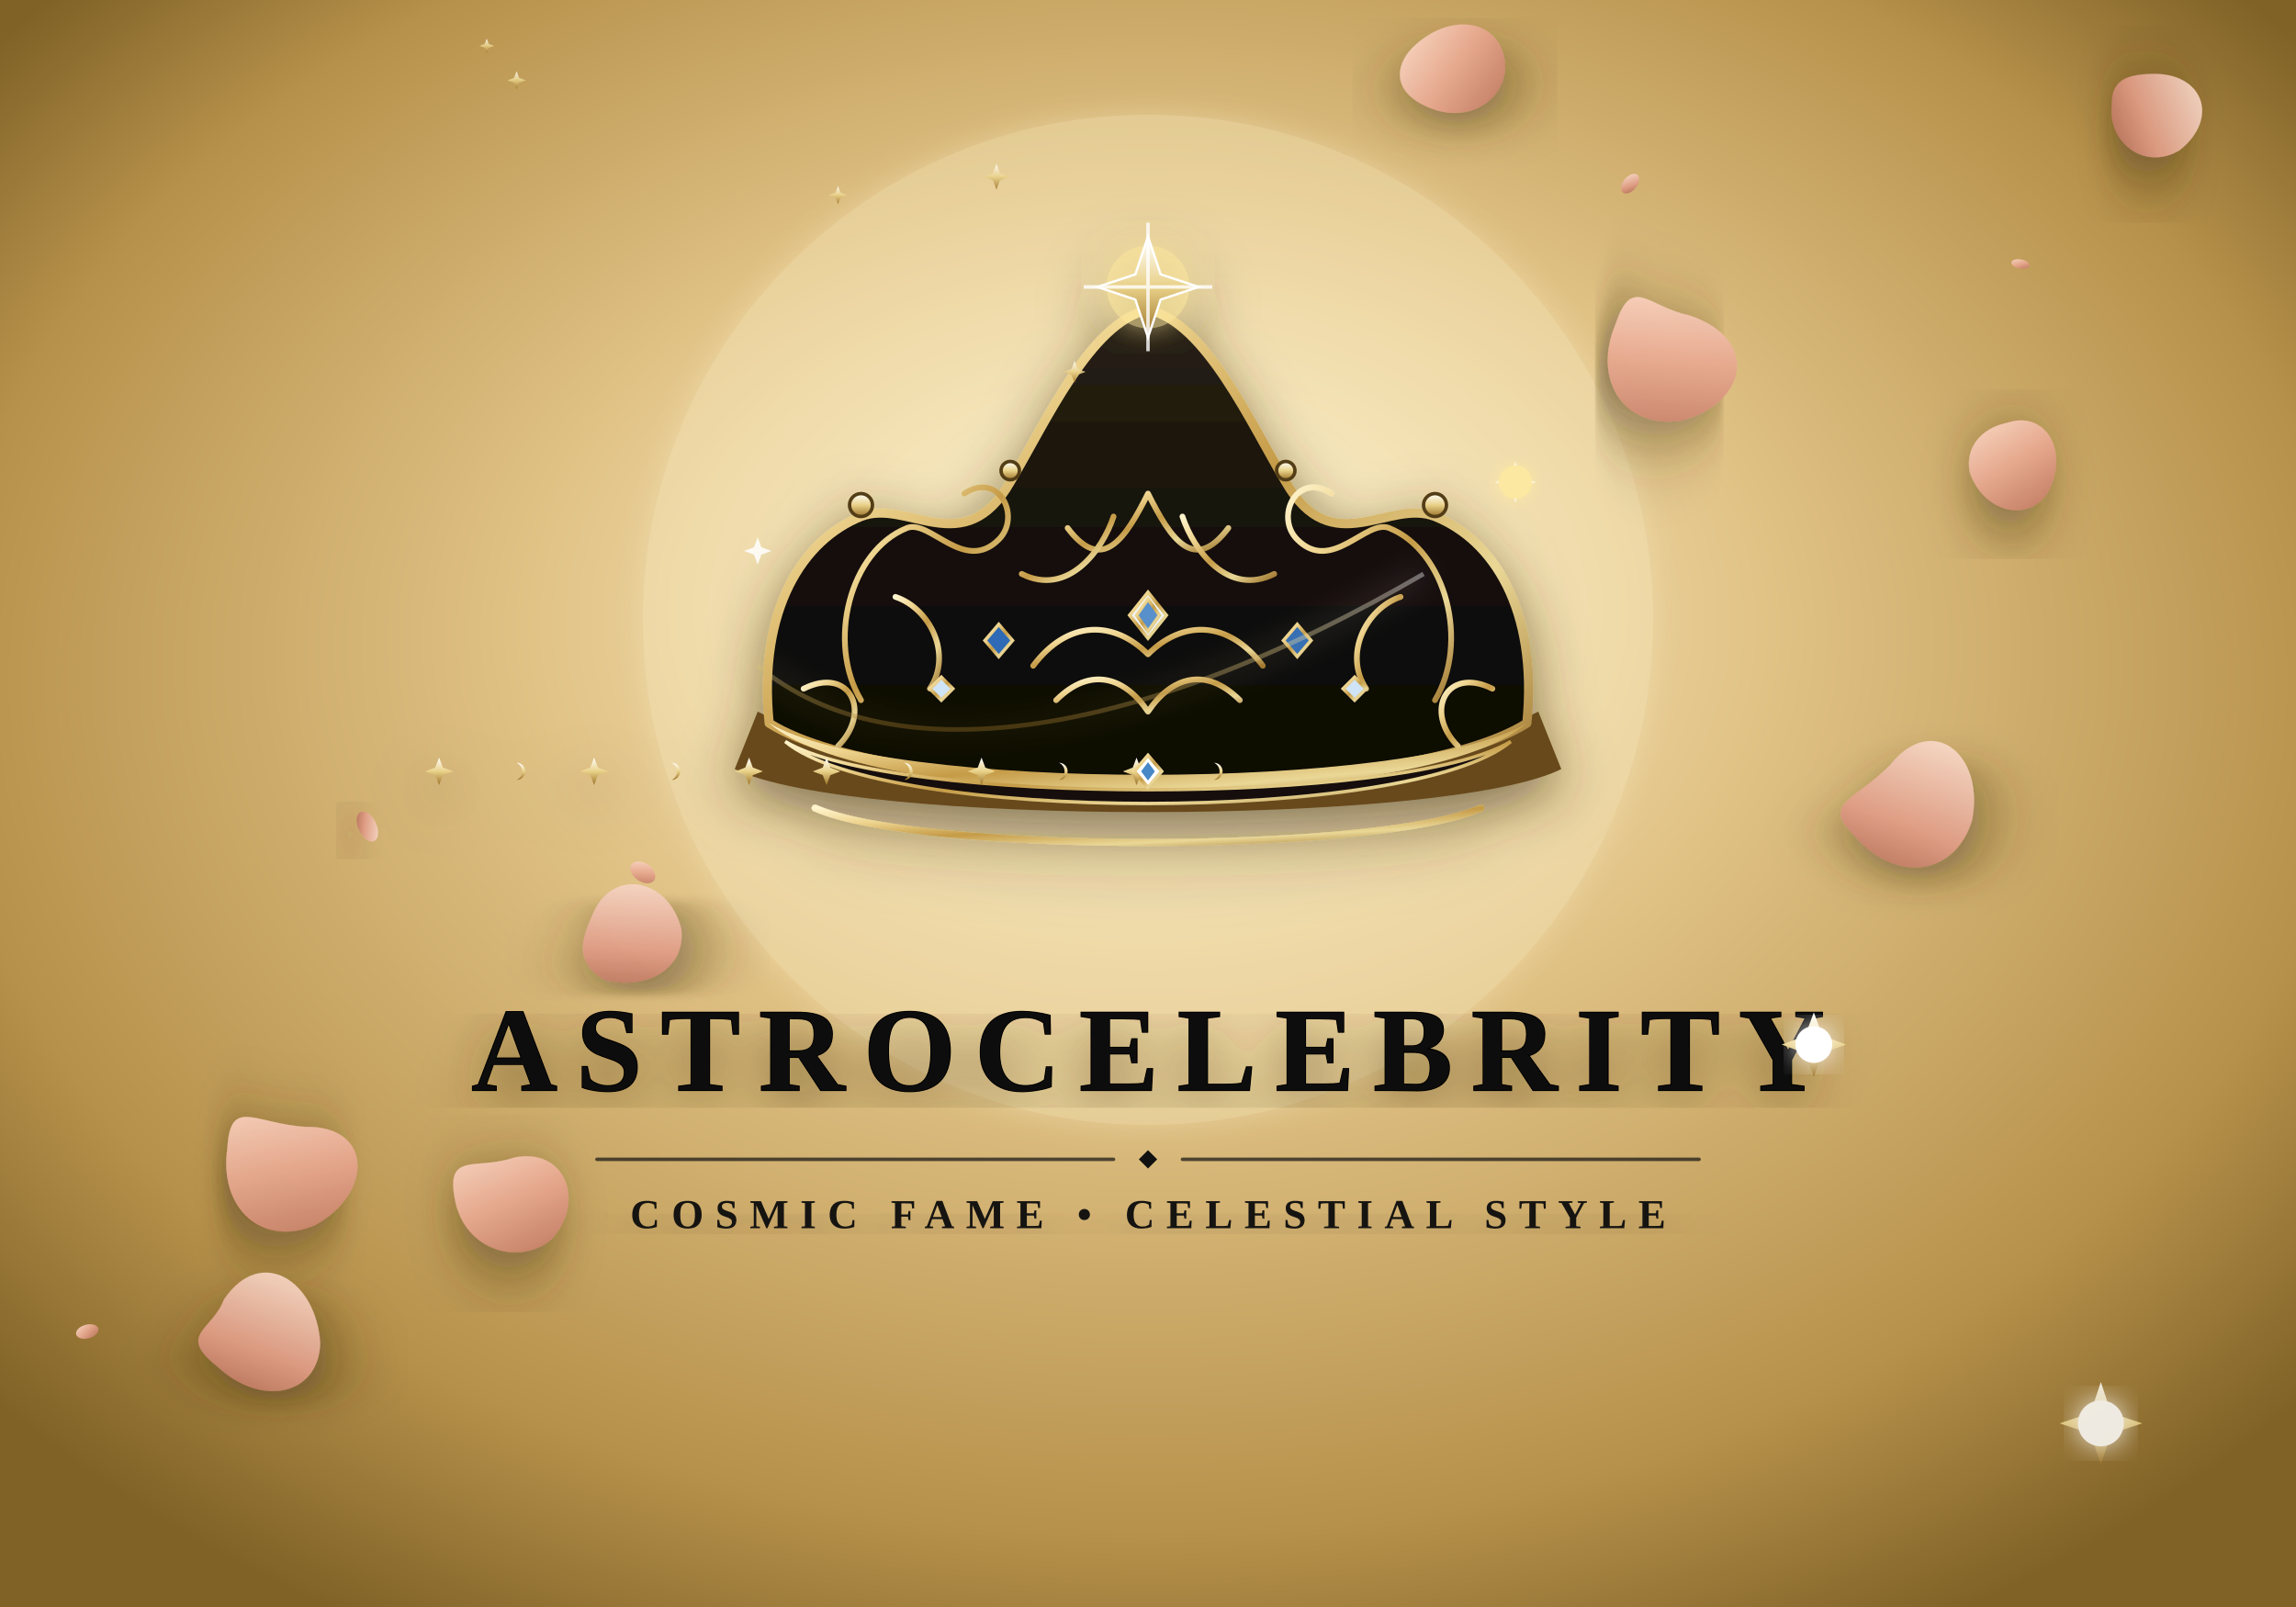
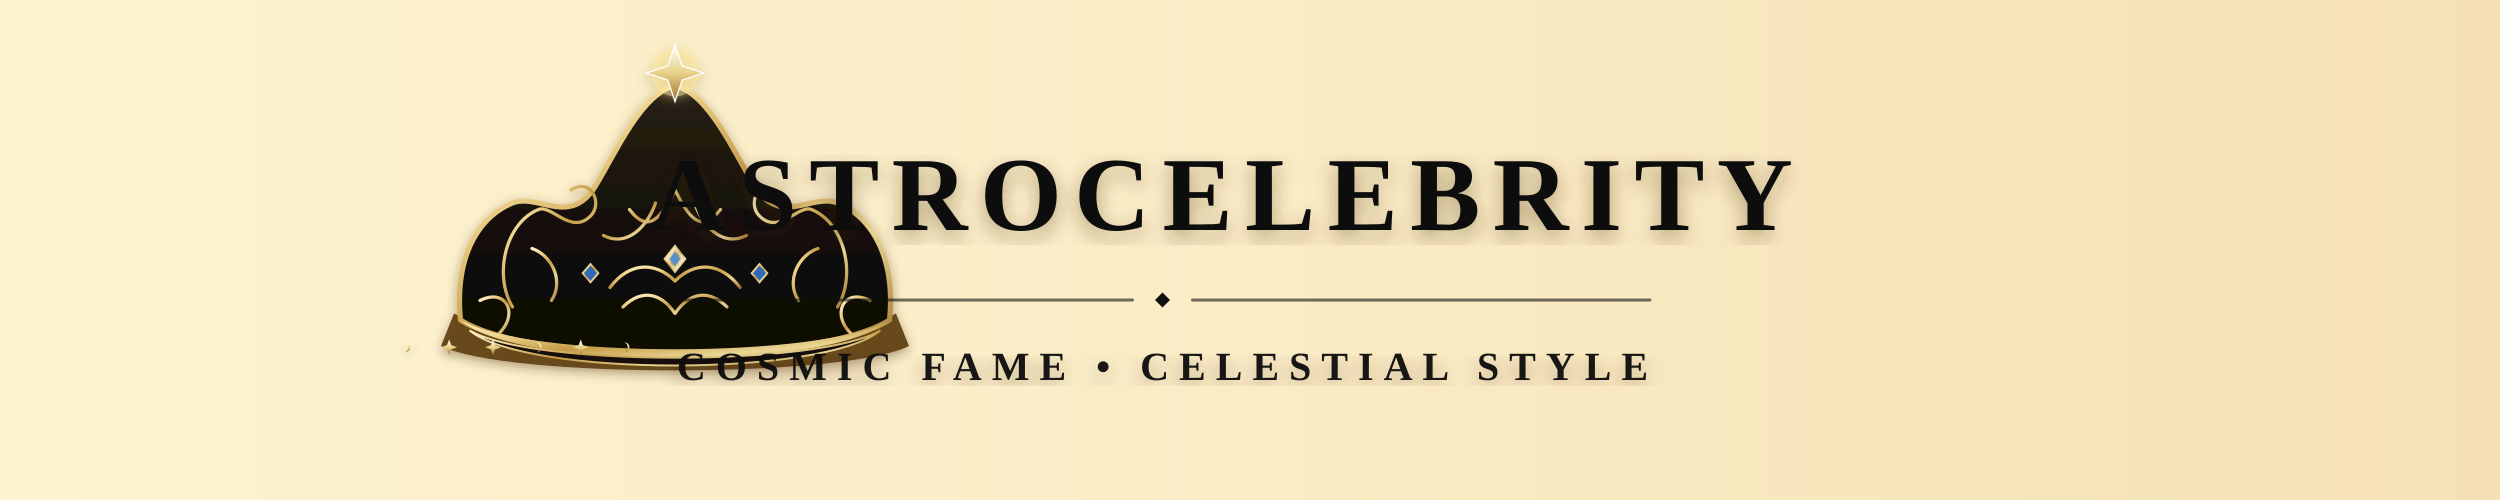
- <svg xmlns="http://www.w3.org/2000/svg" viewBox="0 0 1000 700" width="100%" height="100%">
+ <svg xmlns="http://www.w3.org/2000/svg" viewBox="0 0 1000 200" width="100%" height="100%">
  <defs>
-     <radialGradient id="bgGrad" cx="50%" cy="45%" r="65%" fx="50%" fy="35%">
+     <linearGradient id="headerBg" x1="0%" y1="0%" x2="100%" y2="0%">
      <stop offset="0%" stop-color="#fdf3d0" />
-       <stop offset="40%" stop-color="#e2c488" />
-       <stop offset="80%" stop-color="#b6914b" />
-       <stop offset="100%" stop-color="#806227" />
-     </radialGradient>
+       <stop offset="50%" stop-color="#faecc5" />
+       <stop offset="100%" stop-color="#f5e1b4" />
+     </linearGradient>
    <linearGradient id="goldLinear" x1="0%" y1="0%" x2="100%" y2="100%">
      <stop offset="0%" stop-color="#FFF4CC" />
      <stop offset="25%" stop-color="#EED48F" />
      <stop offset="50%" stop-color="#C59B47" />
      <stop offset="75%" stop-color="#EAD796" />
      <stop offset="100%" stop-color="#9E742C" />
    </linearGradient>
    <linearGradient id="goldLight" x1="0%" y1="0%" x2="0%" y2="100%">
      <stop offset="0%" stop-color="#FFFFFF" />
      <stop offset="50%" stop-color="#E9D188" />
      <stop offset="100%" stop-color="#9C732A" />
    </linearGradient>
    <linearGradient id="darkCrown" x1="0%" y1="0%" x2="0%" y2="100%">
      <stop offset="0%" stop-color="#2A2215" />
      <stop offset="50%" stop-color="#14100A" />
      <stop offset="100%" stop-color="#0A0704" />
    </linearGradient>
    <filter id="shadow" x="-20%" y="-20%" width="140%" height="140%">
-       <feDropShadow dx="0" dy="8" stdDeviation="12" flood-color="#3d2a09" flood-opacity="0.6" />
+       <feDropShadow dx="0" dy="3" stdDeviation="4" flood-color="#3d2a09" flood-opacity="0.4" />
    </filter>
    <filter id="glow" x="-30%" y="-30%" width="160%" height="160%">
-       <feGaussianBlur stdDeviation="6" result="blur" />
+       <feGaussianBlur stdDeviation="4" result="blur" />
      <feComposite in="SourceGraphic" in2="blur" operator="over" />
    </filter>
    <g id="star">
      <path d="M0,-8 L2.2,-2.2 L8,0 L2.2,2.2 L0,8 L-2.2,2.2 L-8,0 L-2.2,-2.2 Z" fill="url(#goldLight)" />
    </g>
    <g id="crescent">
      <path d="M0,-5 A4,4 0 0,1 0,5 A5.5,5.5 0 0,0 0,-5" fill="url(#goldLight)" />
    </g>
  </defs>
-   <rect width="1000" height="700" fill="url(#bgGrad)" />
-   <circle cx="500" cy="270" r="220" fill="#fff5d1" opacity="0.3" filter="url(#glow)" />
-   <g transform="translate(0, 40)" filter="url(#shadow)">
+   <rect width="1000" height="200" fill="url(#headerBg)" />
+   <g transform="translate(10, -15) scale(0.52)" filter="url(#shadow)">
    <path d="M 320,295 C 370,320 630,320 680,295 L 670,270 C 620,295 380,295 330,270 Z" fill="#684a1a" />
    <path d="M 335,275               C 330,225 350,195 375,185              C 395,177 420,205 440,170              C 455,145 475,100 500,95              C 525,100 545,145 560,170              C 580,205 605,177 625,185              C 650,195 670,225 665,275              C 610,310 390,310 335,275 Z" fill="url(#darkCrown)" stroke="url(#goldLinear)" stroke-width="4" stroke-linejoin="round" />
    <g fill="none" stroke="url(#goldLinear)" stroke-width="2.5" stroke-linecap="round" stroke-linejoin="round">
      <path d="M 375,265 C 360,240 370,200 395,190 C 405,186 420,210 435,195 C 445,185 435,165 420,175" />
      <path d="M 390,220 C 405,225 415,245 405,260" />
      <path d="M 350,260 C 370,250 380,270 365,285" />
      <path d="M 625,265 C 640,240 630,200 605,190 C 595,186 580,210 565,195 C 555,185 565,165 580,175" />
      <path d="M 610,220 C 595,225 585,245 595,260" />
      <path d="M 650,260 C 630,250 620,270 635,285" />
      <path d="M 450,250 C 465,230 485,230 500,245 C 515,230 535,230 550,250" />
      <path d="M 460,265 C 475,250 490,255 500,270 C 510,255 525,250 540,265" />
      <path d="M 465,190 C 480,210 490,195 500,175 C 510,195 520,210 535,190" />
      <path d="M 445,210 C 465,220 480,200 485,185" />
      <path d="M 555,210 C 535,220 520,200 515,185" />
    </g>
    <g stroke="url(#goldLinear)" stroke-width="1.5">
      <polygon points="500,218 508,228 500,238 492,228" fill="#eef6fc" />
      <polygon points="500,221 505,228 500,235 495,228" fill="#5890cc" />
      <polygon points="435,232 441,239 435,246 429,239" fill="#2d6bb5" />
      <polygon points="565,232 571,239 565,246 559,239" fill="#2d6bb5" />
-       <polygon points="410,255 415,260 410,265 405,260" fill="#d0e4f7" />
-       <polygon points="590,255 595,260 590,265 585,260" fill="#d0e4f7" />
    </g>
    <path d="M 335,275 C 385,305 615,305 665,275 C 620,315 380,315 335,275 Z" fill="url(#goldLinear)" />
    <path d="M 342,283 C 388,311 612,311 658,283 C 615,319 385,319 342,283 Z" fill="#14100A" stroke="url(#goldLinear)" stroke-width="1.5" />
    <g transform="translate(0, 296) scale(0.75)">
      <use href="#star" x="480" y="0" />
      <use href="#crescent" x="525" y="0" />
      <use href="#star" x="570" y="0" />
      <use href="#crescent" x="615" y="0" />
-       <use href="#star" x="660" y="0" />
-       <use href="#crescent" x="705" y="0" />
      <use href="#star" x="435" y="0" />
      <use href="#crescent" x="390" y="0" />
-       <use href="#star" x="345" y="0" />
-       <use href="#crescent" x="300" y="0" />
-       <use href="#star" x="255" y="0" />
    </g>
-     <g transform="translate(500, 296)">
-       <polygon points="0,-7 6,0 0,7 -6,0" fill="#fff" stroke="url(#goldLinear)" stroke-width="1.5" />
-       <polygon points="0,-4 3,0 0,4 -3,0" fill="#4a88c7" />
-     </g>
-     <path d="M 355,312 C 400,332 600,332 645,312" fill="none" stroke="url(#goldLinear)" stroke-width="3" stroke-linecap="round" />
    <g transform="translate(500, 85)">
      <circle cx="0" cy="0" r="18" fill="#ffea9f" opacity="0.6" filter="url(#glow)" />
      <path d="M0,-22 L5.5,-5.5 L22,0 L5.5,5.5 L0,22 L-5.5,5.5 L-22,0 L-5.5,-5.5 Z" fill="url(#goldLight)" stroke="#fff" stroke-width="1" />
-       <path d="M0,-28 L0,28 M-28,0 L28,0" stroke="#fff" stroke-width="1.5" opacity="0.8" />
-     </g>
-     <circle cx="375" cy="180" r="5" fill="url(#goldLight)" stroke="#523d18" stroke-width="1.5" />
-     <circle cx="625" cy="180" r="5" fill="url(#goldLight)" stroke="#523d18" stroke-width="1.5" />
-     <circle cx="440" cy="165" r="4" fill="url(#goldLight)" stroke="#523d18" stroke-width="1.5" />
-     <circle cx="560" cy="165" r="4" fill="url(#goldLight)" stroke="#523d18" stroke-width="1.5" />
-   </g>
-   <g opacity="0.85">
-     <g transform="translate(660, 210) scale(0.6)">
-       <path d="M0,-15 L4,-4 L15,0 L4,4 L0,15 L-4,4 L-15,0 L-4,-4 Z" fill="#fff" />
-       <circle cx="0" cy="0" r="12" fill="#ffea9f" filter="url(#glow)" />
-     </g>
-     <g transform="translate(330, 240) scale(0.4)">
-       <path d="M0,-15 L4,-4 L15,0 L4,4 L0,15 L-4,4 L-15,0 L-4,-4 Z" fill="#fff" />
-     </g>
-     <use href="#star" x="620" y="110" transform="scale(0.7)" />
-     <use href="#star" x="730" y="170" transform="scale(0.5)" />
-     <use href="#star" x="530" y="50" transform="scale(0.4)" />
-     <use href="#star" x="780" y="270" transform="scale(0.6)" />
-     <use href="#star" x="450" y="70" transform="scale(0.5)" />
-     <g transform="translate(915, 620)">
-       <path d="M0,-18 L4.5,-4.5 L18,0 L4.5,4.5 L0,18 L-4.5,4.5 L-18,0 L-4.5,-4.5 Z" fill="url(#goldLight)" />
-       <circle cx="0" cy="0" r="10" fill="#fff" filter="url(#glow)" />
    </g>
  </g>
-   <path d="M 330,290 C 390,340 500,320 620,250" fill="none" stroke="url(#goldLight)" stroke-width="2" opacity="0.4" filter="url(#glow)" />
-   <g filter="url(#shadow)">
-     <text x="500" y="475" font-family="Georgia, 'Times New Roman', serif" font-size="52" font-weight="bold" letter-spacing="8" text-anchor="middle" fill="#111111" stroke="#000000" stroke-width="0.5">
-       ASTROCELEBRITY
-     </text>
-   </g>
-   <g transform="translate(790, 455)">
-     <path d="M0,-14 L3.8,-3.8 L14,0 L3.8,3.8 L0,14 L-3.8,3.8 L-14,0 L-3.8,-3.8 Z" fill="url(#goldLight)" />
-     <circle cx="0" cy="0" r="8" fill="#fff" filter="url(#glow)" />
-   </g>
-   <g transform="translate(500, 505)" fill="#111111">
-     <line x1="-240" y1="0" x2="-15" y2="0" stroke="#111111" stroke-width="1.5" stroke-linecap="round" opacity="0.7" />
-     <line x1="15" y1="0" x2="240" y2="0" stroke="#111111" stroke-width="1.5" stroke-linecap="round" opacity="0.7" />
-     <polygon points="0,-4 4,0 0,4 -4,0" />
-   </g>
-   <g filter="url(#shadow)">
-     <text x="500" y="535" font-family="Georgia, 'Times New Roman', serif" font-size="18" font-weight="600" letter-spacing="5" text-anchor="middle" fill="#111111" opacity="0.95">
-       COSMIC FAME • CELESTIAL STYLE
-     </text>
-   </g>
-   <g opacity="0.9">
-     <defs>
-       <linearGradient id="petal1" x1="0%" y1="0%" x2="100%" y2="100%">
-         <stop offset="0%" stop-color="#ffdfd0" />
-         <stop offset="50%" stop-color="#e8a891" />
-         <stop offset="100%" stop-color="#bd735e" />
-       </linearGradient>
-       <linearGradient id="petal2" x1="100%" y1="0%" x2="0%" y2="100%">
-         <stop offset="0%" stop-color="#fce4d6" />
-         <stop offset="60%" stop-color="#df9a85" />
-         <stop offset="100%" stop-color="#a8624d" />
-       </linearGradient>
-     </defs>
-     <path d="M 620,15 C 640,5 660,15 655,35 C 650,50 630,55 615,40 C 605,30 610,20 620,15 Z" fill="url(#petal1)" transform="rotate(-15 635 30)" filter="url(#shadow)" />
-     <path d="M 930,35 C 950,25 965,40 955,60 C 945,75 925,70 920,55 C 915,45 920,40 930,35 Z" fill="url(#petal2)" transform="rotate(25 940 50)" filter="url(#shadow)" />
-     <path d="M 720,135 C 750,120 765,145 750,170 C 735,190 710,185 700,160 C 690,140 705,145 720,135 Z" fill="url(#petal1)" transform="rotate(45 725 155)" filter="url(#shadow)" />
-     <path d="M 830,330 C 855,315 870,340 855,365 C 840,385 815,380 805,355 C 795,335 810,340 830,330 Z" fill="url(#petal2)" transform="rotate(-20 835 350)" filter="url(#shadow)" />
-     <path d="M 870,185 C 885,175 900,190 895,210 C 890,225 870,225 860,210 C 855,200 860,190 870,185 Z" fill="url(#petal1)" transform="rotate(15 875 200)" filter="url(#shadow)" />
-     <path d="M 270,390 C 290,380 305,400 295,420 C 285,435 265,430 255,415 C 250,400 260,395 270,390 Z" fill="url(#petal2)" transform="rotate(-40 275 410)" filter="url(#shadow)" />
-     <path d="M 120,490 C 145,475 160,500 145,525 C 130,545 105,540 95,515 C 85,495 100,500 120,490 Z" fill="url(#petal1)" transform="rotate(30 125 515)" filter="url(#shadow)" />
-     <path d="M 230,860 C 255,845 275,865 265,890 C 255,910 230,915 215,895 C 205,880 215,870 230,860 Z" fill="url(#petal2)" transform="rotate(10 240 880)" filter="url(#shadow)" />
-     <path d="M 230,855 C 250,845 265,865 255,885 C 245,900 220,900 210,880 C 200,860 215,865 230,855 Z" fill="url(#petal1)" transform="translate(-10, -350) rotate(15 235 870)" filter="url(#shadow)" />
-     <path d="M 105,660 C 130,645 145,670 135,695 C 125,715 100,710 90,685 C 80,665 95,670 105,660 Z" fill="url(#petal2)" transform="translate(0, -100) rotate(-25 115 680)" filter="url(#shadow)" />
-     <ellipse cx="280" cy="380" rx="6" ry="4" fill="url(#petal1)" transform="rotate(35 280 380)" />
-     <ellipse cx="710" cy="80" rx="5" ry="3" fill="url(#petal2)" transform="rotate(-50 710 80)" />
-     <ellipse cx="880" cy="115" rx="4" ry="2" fill="url(#petal1)" transform="rotate(10 880 115)" />
-     <ellipse cx="160" cy="360" rx="7" ry="4" fill="url(#petal2)" transform="rotate(65 160 360)" filter="url(#shadow)" />
-     <ellipse cx="38" cy="580" rx="5" ry="3" fill="url(#petal1)" transform="rotate(-15 38 580)" />
+   <g transform="translate(260, 0)">
+     <g filter="url(#shadow)">
+       <text x="0" y="92" font-family="Georgia, 'Times New Roman', serif" font-size="42" font-weight="bold" letter-spacing="5" fill="#111111">
+         ASTROCELEBRITY
+       </text>
+     </g>
+     <g transform="translate(205, 120)">
+       <line x1="-195" y1="0" x2="-12" y2="0" stroke="#111111" stroke-width="1.2" stroke-linecap="round" opacity="0.6" />
+       <line x1="12" y1="0" x2="195" y2="0" stroke="#111111" stroke-width="1.2" stroke-linecap="round" opacity="0.6" />
+       <polygon points="0,-3 3,0 0,3 -3,0" fill="#111111" />
+     </g>
+     <g filter="url(#shadow)">
+       <text x="205" y="152" font-family="Georgia, 'Times New Roman', serif" font-size="16" font-weight="600" letter-spacing="4" text-anchor="middle" fill="#111111" opacity="0.95">
+         COSMIC FAME • CELESTIAL STYLE
+       </text>
+     </g>
  </g>
</svg>
